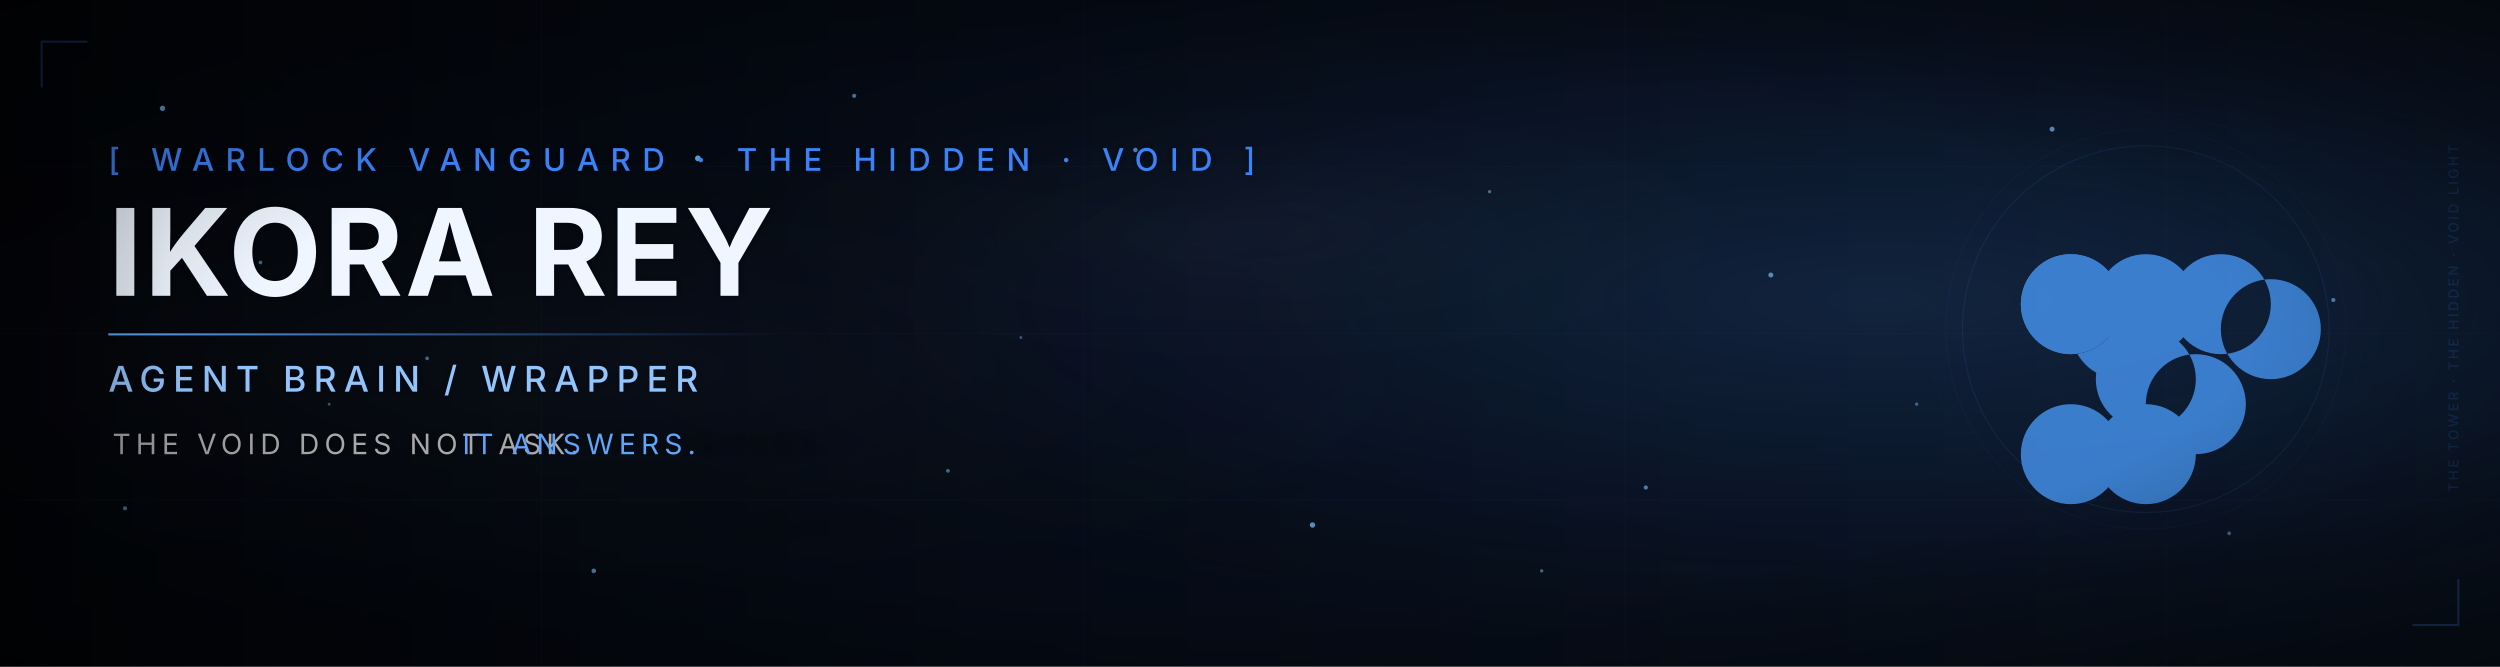
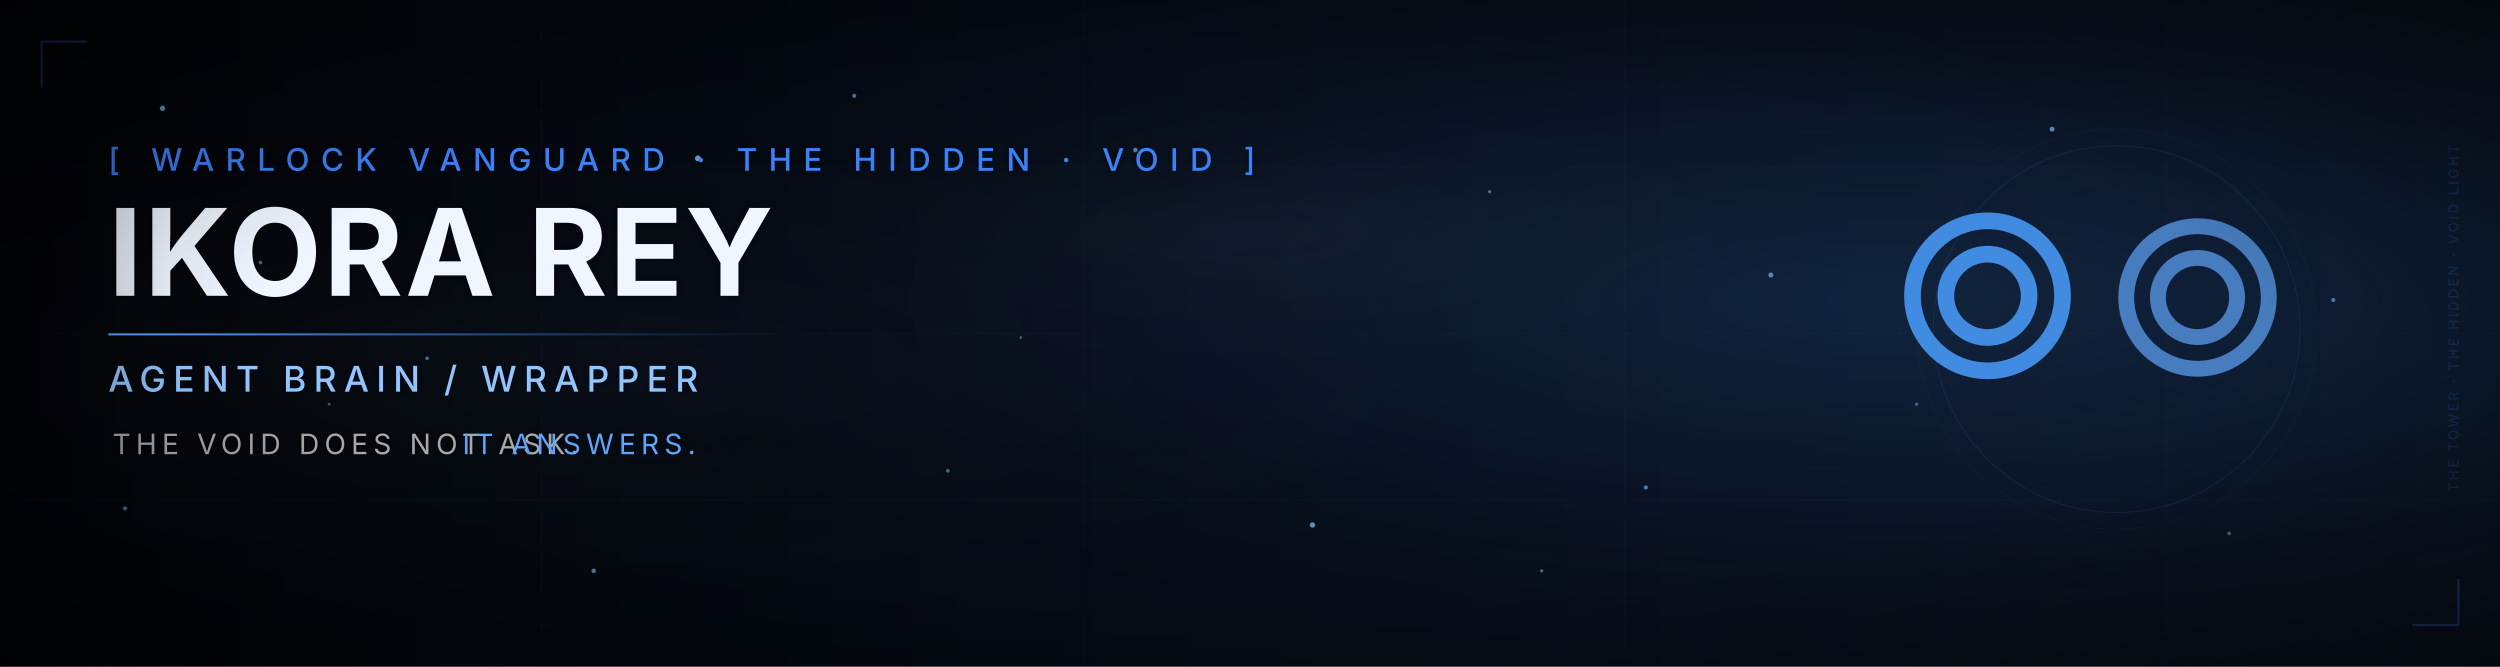
<svg xmlns="http://www.w3.org/2000/svg" viewBox="0 0 1200 320" width="1200" height="320" role="img" aria-label="Ikora Rey - Agent Brain / Wrapper">
  <defs>
    <linearGradient id="space" x1="0" y1="0" x2="1" y2="0">
      <stop offset="0%" stop-color="#020408" />
      <stop offset="40%" stop-color="#050a14" />
      <stop offset="100%" stop-color="#091220" />
    </linearGradient>
    <radialGradient id="blueglow" cx="0.75" cy="0.45" r="0.58">
      <stop offset="0%" stop-color="#4a9eff" stop-opacity="0.15" />
      <stop offset="50%" stop-color="#3b82f6" stop-opacity="0.06" />
      <stop offset="100%" stop-color="#000" stop-opacity="0" />
    </radialGradient>
    <radialGradient id="voidglow" cx="0.25" cy="0.55" r="0.42">
      <stop offset="0%" stop-color="#475569" stop-opacity="0.08" />
      <stop offset="100%" stop-color="#000" stop-opacity="0" />
    </radialGradient>
    <radialGradient id="coreglow" cx="0.5" cy="0.35" r="0.25">
      <stop offset="0%" stop-color="#dbeafe" stop-opacity="0.03" />
      <stop offset="100%" stop-color="#000" stop-opacity="0" />
    </radialGradient>
    <filter id="textsoft" x="-30%" y="-30%" width="160%" height="160%">
      <feGaussianBlur stdDeviation="2" />
    </filter>
    <radialGradient id="vig" cx="0.5" cy="0.5" r="0.72">
      <stop offset="55%" stop-color="#000" stop-opacity="0" />
      <stop offset="100%" stop-color="#000" stop-opacity="0.55" />
    </radialGradient>
    <linearGradient id="accentbar" x1="0" y1="0" x2="1" y2="0">
      <stop offset="0%" stop-color="#60a5fa" stop-opacity="1" />
      <stop offset="100%" stop-color="#3b82f6" stop-opacity="0" />
    </linearGradient>
    <linearGradient id="leftfade" x1="0" y1="0" x2="1" y2="0">
      <stop offset="0%" stop-color="#000" stop-opacity="0.22" />
      <stop offset="25%" stop-color="#000" stop-opacity="0" />
    </linearGradient>
  </defs>
  <rect width="1200" height="320" fill="url(#space)" />
  <rect width="1200" height="320" fill="url(#blueglow)" />
  <rect width="1200" height="320" fill="url(#voidglow)" />
  <rect width="1200" height="320" fill="url(#coreglow)" />
  <g fill="#7cc3fa">
    <circle cx="78" cy="52" r="1.3" opacity="0.75" />
    <circle cx="205" cy="172" r="0.9" opacity="0.5" />
    <circle cx="335" cy="76" r="1.4" opacity="0.8" />
    <circle cx="455" cy="226" r="0.9" opacity="0.5" />
    <circle cx="545" cy="72" r="1.1" opacity="0.65" />
    <circle cx="630" cy="252" r="1.3" opacity="0.7" />
    <circle cx="715" cy="92" r="0.8" opacity="0.5" />
    <circle cx="790" cy="234" r="1.0" opacity="0.6" />
    <circle cx="60" cy="244" r="1.0" opacity="0.55" />
    <circle cx="985" cy="62" r="1.2" opacity="0.7" />
    <circle cx="1070" cy="256" r="0.9" opacity="0.5" />
    <circle cx="285" cy="274" r="1.1" opacity="0.6" />
    <circle cx="490" cy="162" r="0.7" opacity="0.4" />
    <circle cx="850" cy="132" r="1.2" opacity="0.65" />
    <circle cx="158" cy="194" r="0.7" opacity="0.4" />
    <circle cx="740" cy="274" r="0.8" opacity="0.5" />
    <circle cx="410" cy="46" r="1.0" opacity="0.55" />
    <circle cx="920" cy="194" r="0.8" opacity="0.45" />
    <circle cx="125" cy="126" r="0.9" opacity="0.5" />
    <circle cx="1120" cy="144" r="1.0" opacity="0.6" />
  </g>
  <g stroke="#3b82f6" stroke-width="0.35" opacity="0.04">
    <line x1="0" y1="80" x2="1200" y2="80" />
    <line x1="0" y1="160" x2="1200" y2="160" />
    <line x1="0" y1="240" x2="1200" y2="240" />
    <line x1="260" y1="0" x2="260" y2="320" />
    <line x1="520" y1="0" x2="520" y2="320" />
    <line x1="780" y1="0" x2="780" y2="320" />
    <line x1="1040" y1="0" x2="1040" y2="320" />
  </g>
-   <g transform="translate(1030,158) scale(3.0) translate(-16, -16)" opacity="0.75" fill="#4a9eff">
-     <path d="M16 4c-4.418 0-8 3.582-8 8s3.582 8 8 8 8-3.582 8-8-3.582-8-8-8zm0 24c-4.418 0-8 3.582-8 8s3.582 8 8 8 8-3.582 8-8-3.582-8-8-8z" />
-     <path d="M4 16c0-4.418 3.582-8 8-8s8 3.582 8 8-3.582 8-8 8-8-3.582-8-8zm0-12c-4.418 0-8 3.582-8 8s3.582 8 8 8 8-3.582 8-8-3.582-8-8-8z" />
-     <path d="M28 16c0-4.418 3.582-8 8-8s8 3.582 8 8-3.582 8-8 8-8-3.582-8-8zm0-12c-4.418 0-8 3.582-8 8s3.582 8 8 8 8-3.582 8-8-3.582-8-8-8z" />
-     <path d="M4 4c-4.418 0-8 3.582-8 8s3.582 8 8 8 8-3.582 8-8-3.582-8-8-8zm0 24c-4.418 0-8 3.582-8 8s3.582 8 8 8 8-3.582 8-8-3.582-8-8-8z" />
-     <path d="M16 28c0-4.418 3.582-8 8-8s8 3.582 8 8-3.582 8-8 8-8-3.582-8-8zm0-12c-4.418 0-8 3.582-8 8s3.582 8 8 8 8-3.582 8-8-3.582-8-8-8z" />
+   <g transform="translate(970,158) scale(4.0) translate(-16, -16)" opacity="0.85" fill="#4a9eff">
+     <path d="M12 2C6.48 2 2 6.48 2 12s4.48 10 10 10 10-4.48 10-10S17.52 2 12 2zm0 18c-4.41 0-8-3.59-8-8s3.59-8 8-8 8 3.59 8 8-3.59 8-8 8z" />
+     <path d="M12 6c3.31 0 6 2.69 6 6s-2.69 6-6 6-6-2.69-6-6 2.69-6 6-6zm0 2c-2.21 0-4 1.79-4 4s1.79 4 4 4 4-1.79 4-4-1.79-4-4-4z" />
+   </g>
+   <g transform="translate(1070,158) scale(3.8) translate(-16, -16)" opacity="0.7" fill="#60a5fa">
+     <path d="M12 2C6.48 2 2 6.48 2 12s4.48 10 10 10 10-4.48 10-10S17.52 2 12 2zm0 18c-4.41 0-8-3.59-8-8s3.59-8 8-8 8 3.59 8 8-3.59 8-8 8z" />
+     <path d="M12 6c3.31 0 6 2.69 6 6s-2.69 6-6 6-6-2.69-6-6 2.69-6 6-6zm0 2c-2.21 0-4 1.79-4 4s1.79 4 4 4 4-1.79 4-4-1.79-4-4-4z" />
  </g>
  <g fill="none" stroke="#3b82f6">
-     <circle cx="1030" cy="158" r="88" stroke-width="0.5" opacity="0.12" />
-     <circle cx="1030" cy="158" r="96" stroke-width="0.3" opacity="0.07" />
-     <circle cx="1030" cy="158" r="104" stroke-width="0.2" opacity="0.04" />
+     <circle cx="1016" cy="158" r="88" stroke-width="0.5" opacity="0.12" />
+     <circle cx="1016" cy="158" r="96" stroke-width="0.3" opacity="0.07" />
+     <circle cx="1016" cy="158" r="104" stroke-width="0.2" opacity="0.04" />
  </g>
  <g font-family="'Haas Grot Disp Trial', 'Haas Grot Text Trial', 'Inter', -apple-system, BlinkMacSystemFont, sans-serif" filter="url(#textsoft)" opacity="0.55">
-     <text x="52" y="82" font-size="15" font-weight="500" fill="#020408" letter-spacing="5.5">[ WARLOCK VANGUARD  ·  THE HIDDEN  ·  VOID ]</text>
+     <text x="52" y="82" font-size="15" font-weight="500" fill="#020408" letter-spacing="5.5">[ WARLOCK VANGUARD · THE HIDDEN · VOID ]</text>
    <text x="52" y="142" font-size="58" font-weight="700" fill="#020408" letter-spacing="1">IKORA REY</text>
    <text x="52" y="188" font-size="17" font-weight="500" fill="#020408" letter-spacing="3.5">AGENT BRAIN  /  WRAPPER</text>
    <text x="54" y="218" font-size="13.5" font-weight="400" fill="#020408" letter-spacing="2.5">THE VOID DOES NOT ASK. IT ANSWERS.</text>
  </g>
  <g font-family="'Haas Grot Disp Trial', 'Haas Grot Text Trial', 'Inter', -apple-system, BlinkMacSystemFont, sans-serif">
-     <text x="52" y="82" font-size="15" font-weight="500" fill="#3b82f6" letter-spacing="5.5">[ WARLOCK VANGUARD  ·  THE HIDDEN  ·  VOID ]</text>
+     <text x="52" y="82" font-size="15" font-weight="500" fill="#3b82f6" letter-spacing="5.5">[ WARLOCK VANGUARD · THE HIDDEN · VOID ]</text>
    <text x="52" y="142" font-size="58" font-weight="700" fill="#eff6ff" letter-spacing="1">IKORA REY</text>
    <text x="52" y="188" font-size="17" font-weight="500" fill="#93c5fd" letter-spacing="3.5">AGENT BRAIN  /  WRAPPER</text>
    <text x="54" y="218" font-size="13.5" font-weight="400" fill="#a8a8a8" letter-spacing="2.5">THE VOID DOES NOT ASK. <tspan x="222" fill="#60a5fa">IT ANSWERS.</tspan>
    </text>
  </g>
  <rect x="52" y="160" width="320" height="1" fill="url(#accentbar)" />
  <text transform="translate(1180, 236) rotate(-90)" font-family="'Haas Grot Disp Trial', 'Haas Grot Text Trial', 'Inter', sans-serif" font-size="6.5" font-weight="500" letter-spacing="1.2" fill="#3b82f6" opacity="0.18">THE TOWER  ·  THE HIDDEN  ·  VOID LIGHT</text>
  <g fill="none" stroke="#3b82f6" stroke-width="1" opacity="0.35">
    <path d="M 20 42 L 20 20 L 42 20" />
    <path d="M 1180 278 L 1180 300 L 1158 300" />
  </g>
  <rect width="320" height="320" fill="url(#leftfade)" />
  <rect width="1200" height="320" fill="url(#vig)" pointer-events="none" />
</svg>
